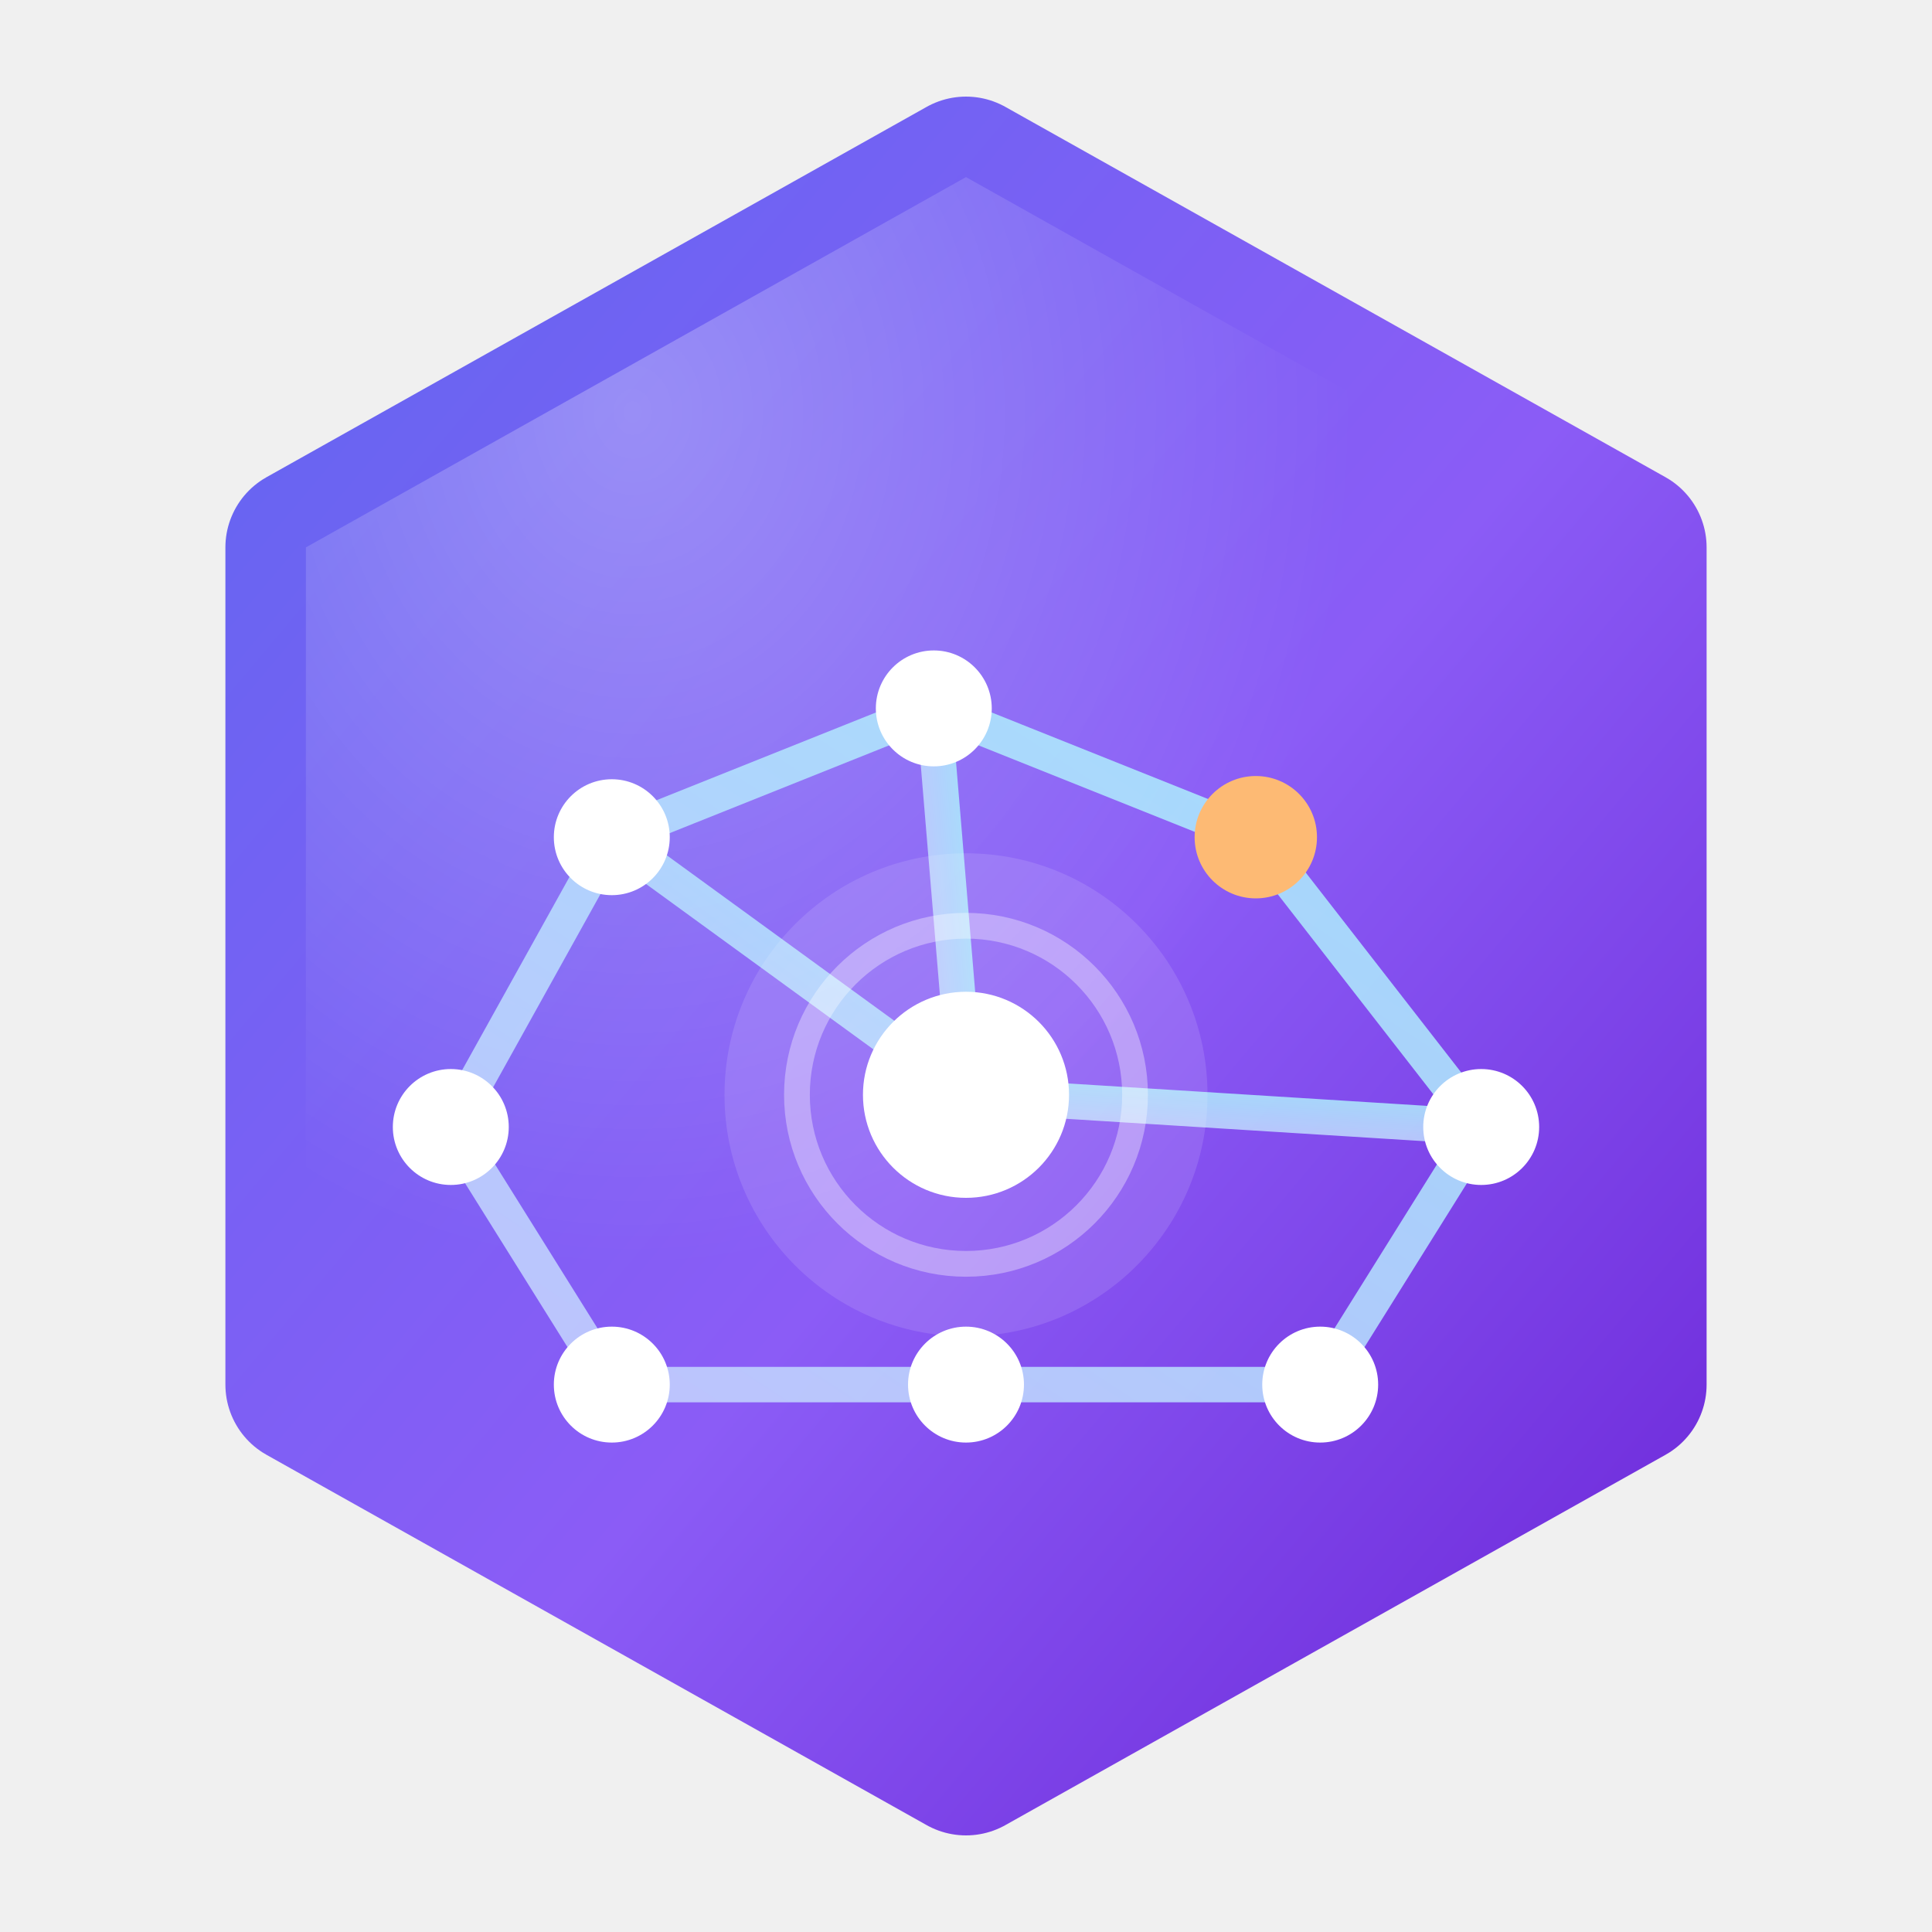
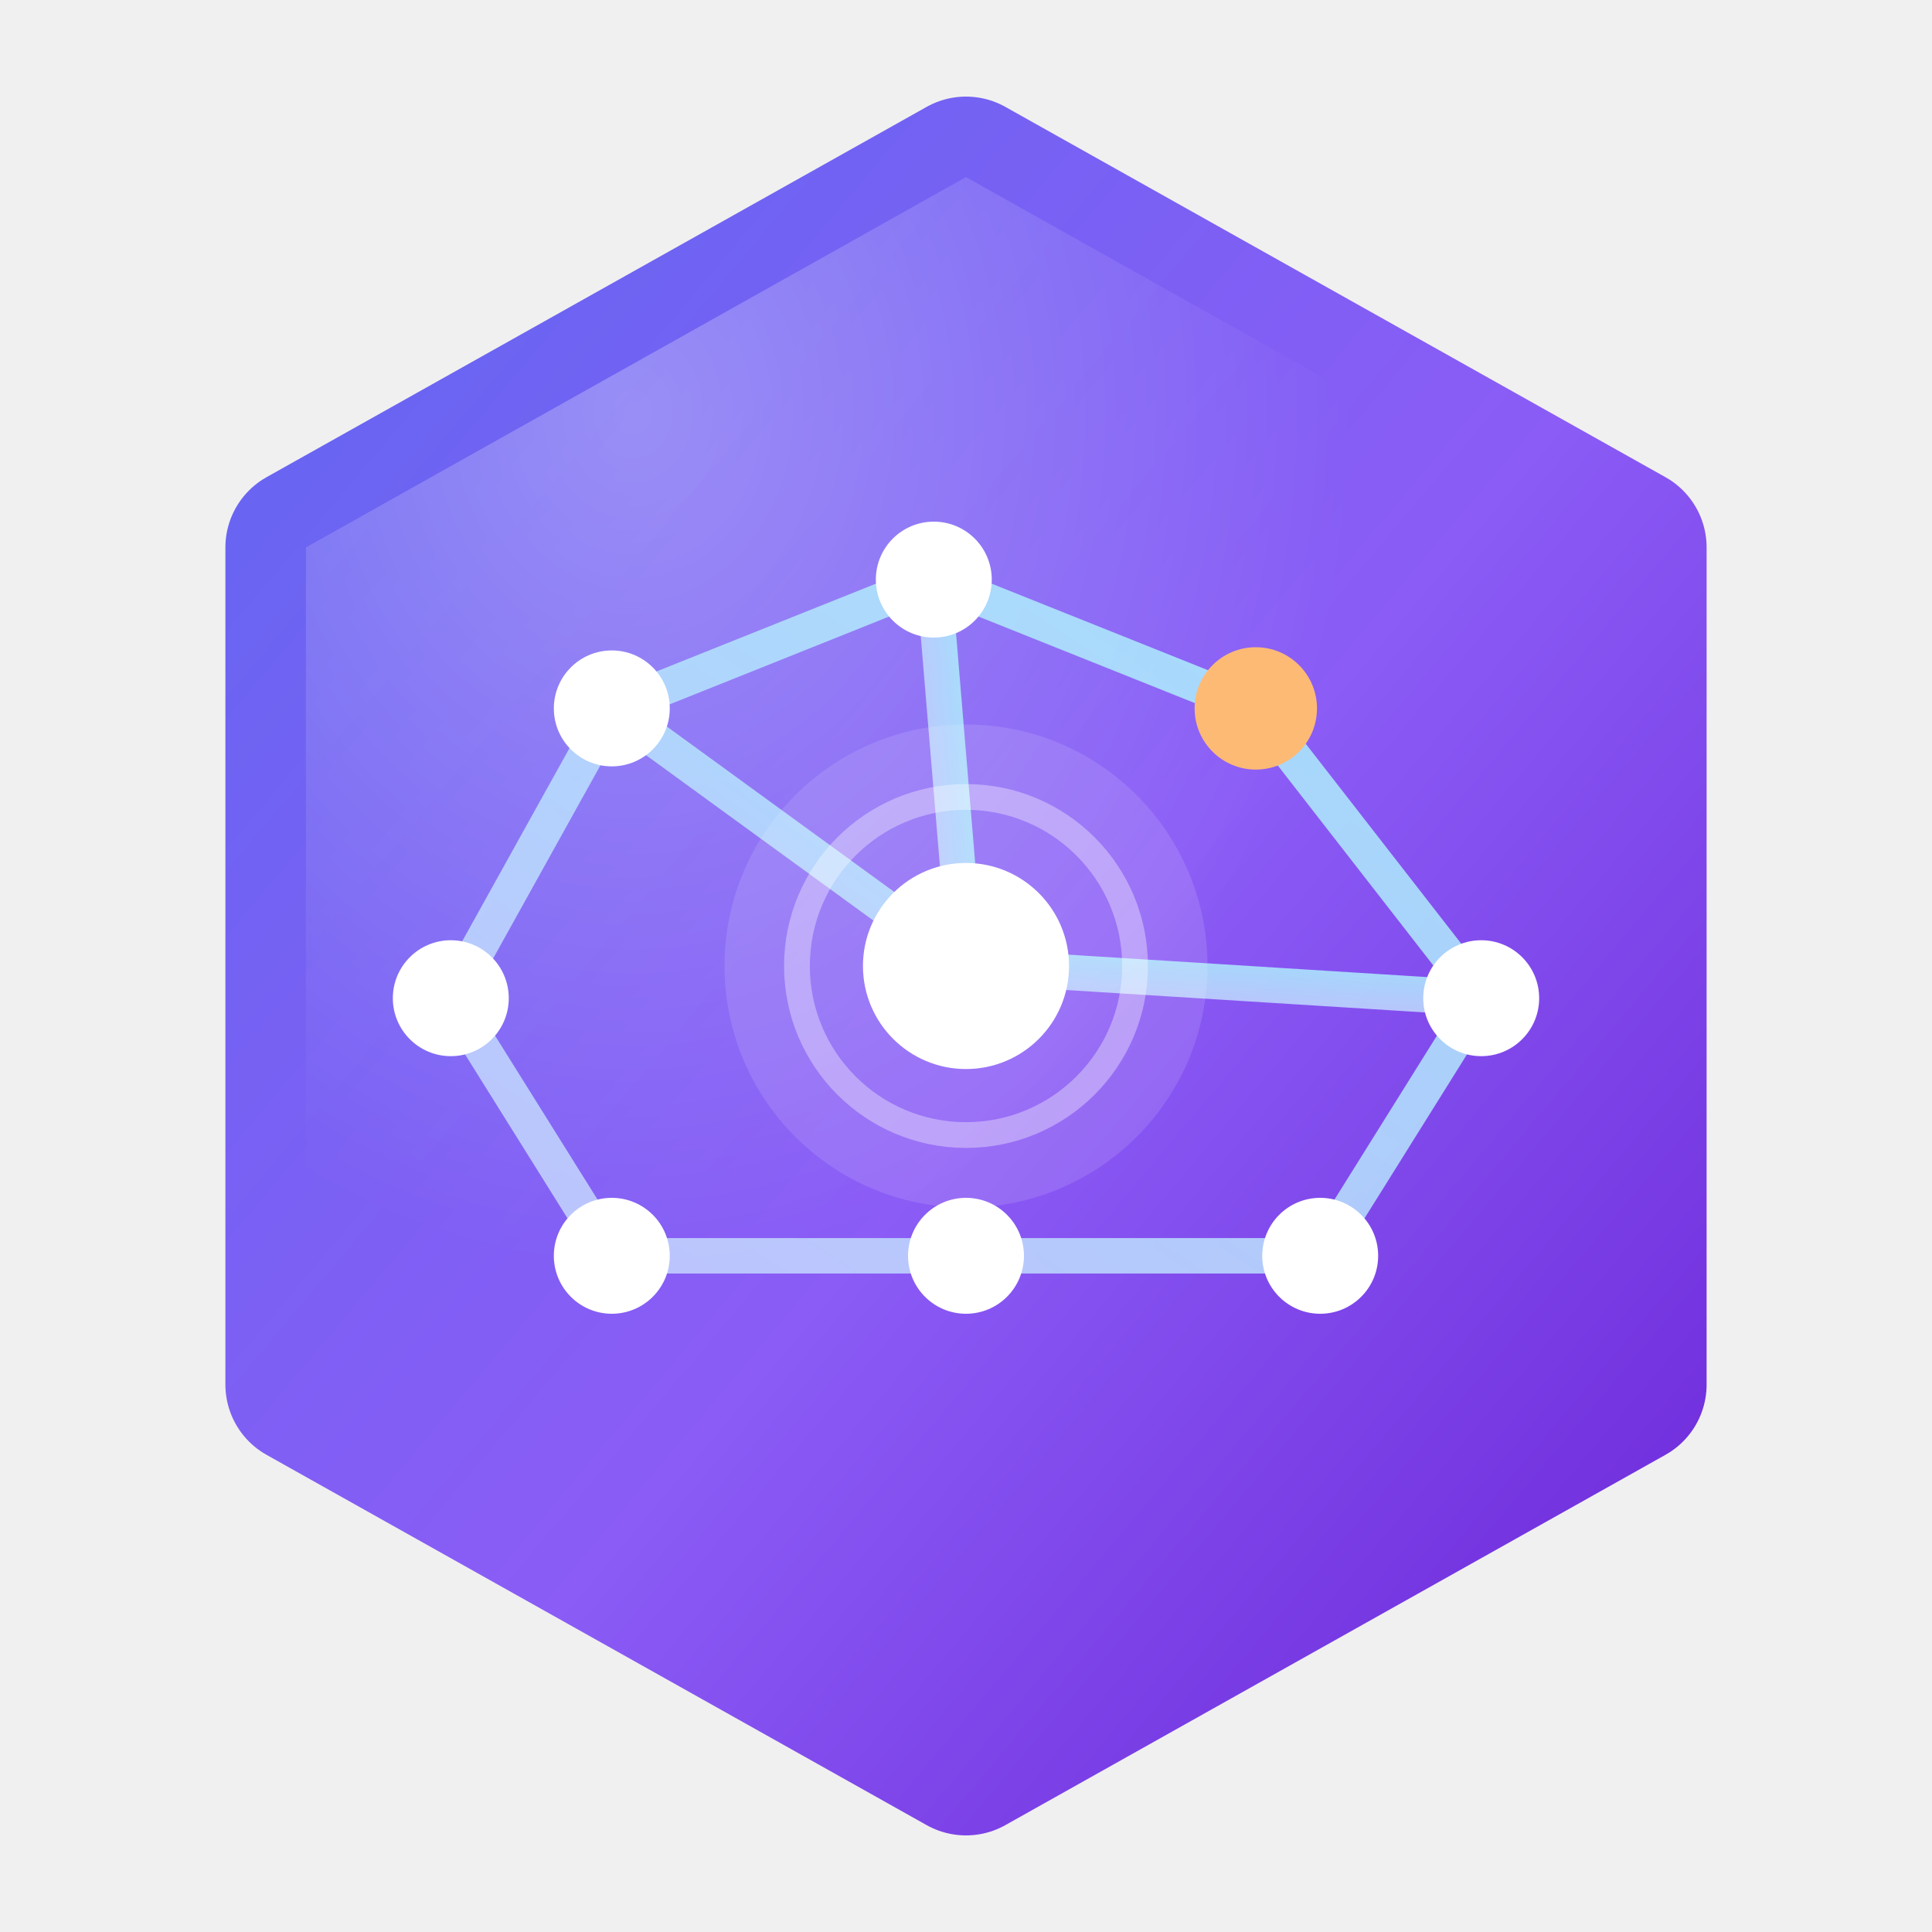
<svg xmlns="http://www.w3.org/2000/svg" viewBox="0 0 120 120" width="120" height="120" role="img" aria-label="CF ActivityPub">
  <defs>
    <linearGradient id="badge" x1="0" y1="0" x2="1" y2="1">
      <stop offset="0" stop-color="#6366f1" />
      <stop offset="0.55" stop-color="#8b5cf6" />
      <stop offset="1" stop-color="#6d28d9" />
    </linearGradient>
    <linearGradient id="net" x1="0" y1="1" x2="1" y2="0">
      <stop offset="0" stop-color="#c7d2fe" stop-opacity="0.9" />
      <stop offset="1" stop-color="#a5f3fc" stop-opacity="0.9" />
    </linearGradient>
    <radialGradient id="sheen" cx="0.25" cy="0.15" r="0.9">
      <stop offset="0" stop-color="#ffffff" stop-opacity="0.28" />
      <stop offset="0.6" stop-color="#ffffff" stop-opacity="0" />
    </radialGradient>
  </defs>
  <polygon points="60,11 101,34 101,86 60,109 19,86 19,34" fill="url(#badge)" stroke="url(#badge)" stroke-width="10" stroke-linejoin="round" />
  <polygon points="60,11 101,34 101,86 60,109 19,86 19,34" fill="url(#sheen)" />
  <g stroke="url(#net)" stroke-width="2.2" stroke-linecap="round" fill="none" opacity="0.95">
-     <path d="M38 86 L60 86 L82 86 L92 70 L78 52 L58 44 L38 52 L28 70 Z" />
-     <path d="M60 68 L60 86" />
-     <path d="M60 68 L58 44" />
-     <path d="M60 68 L92 70" />
-     <path d="M60 68 L38 52" />
+     <path d="M38 78 L60 78 L82 78 L92 62 L78 44 L58 36 L38 44 L28 62 Z" />
+     <path d="M60 60 L60 78" />
+     <path d="M60 60 L58 36" />
+     <path d="M60 60 L92 62" />
+     <path d="M60 60 L38 44" />
  </g>
  <g fill="#ffffff">
-     <circle cx="38" cy="86" r="3.6" />
-     <circle cx="60" cy="86" r="3.6" />
-     <circle cx="82" cy="86" r="3.6" />
-     <circle cx="92" cy="70" r="3.6" />
-     <circle cx="58" cy="44" r="3.6" />
-     <circle cx="38" cy="52" r="3.6" />
-     <circle cx="28" cy="70" r="3.6" />
+     <circle cx="38" cy="78" r="3.6" />
+     <circle cx="60" cy="78" r="3.6" />
+     <circle cx="82" cy="78" r="3.6" />
+     <circle cx="92" cy="62" r="3.6" />
+     <circle cx="58" cy="36" r="3.6" />
+     <circle cx="38" cy="44" r="3.6" />
+     <circle cx="28" cy="62" r="3.6" />
  </g>
-   <circle cx="78" cy="52" r="3.8" fill="#fdba74" />
-   <circle cx="60" cy="68" r="15" fill="#ffffff" opacity="0.12" />
-   <circle cx="60" cy="68" r="10.5" fill="none" stroke="#ffffff" stroke-width="1.6" opacity="0.35" />
-   <circle cx="60" cy="68" r="6.4" fill="#ffffff" />
+   <circle cx="78" cy="44" r="3.8" fill="#fdba74" />
+   <circle cx="60" cy="60" r="15" fill="#ffffff" opacity="0.12" />
+   <circle cx="60" cy="60" r="10.5" fill="none" stroke="#ffffff" stroke-width="1.6" opacity="0.35" />
+   <circle cx="60" cy="60" r="6.4" fill="#ffffff" />
</svg>
